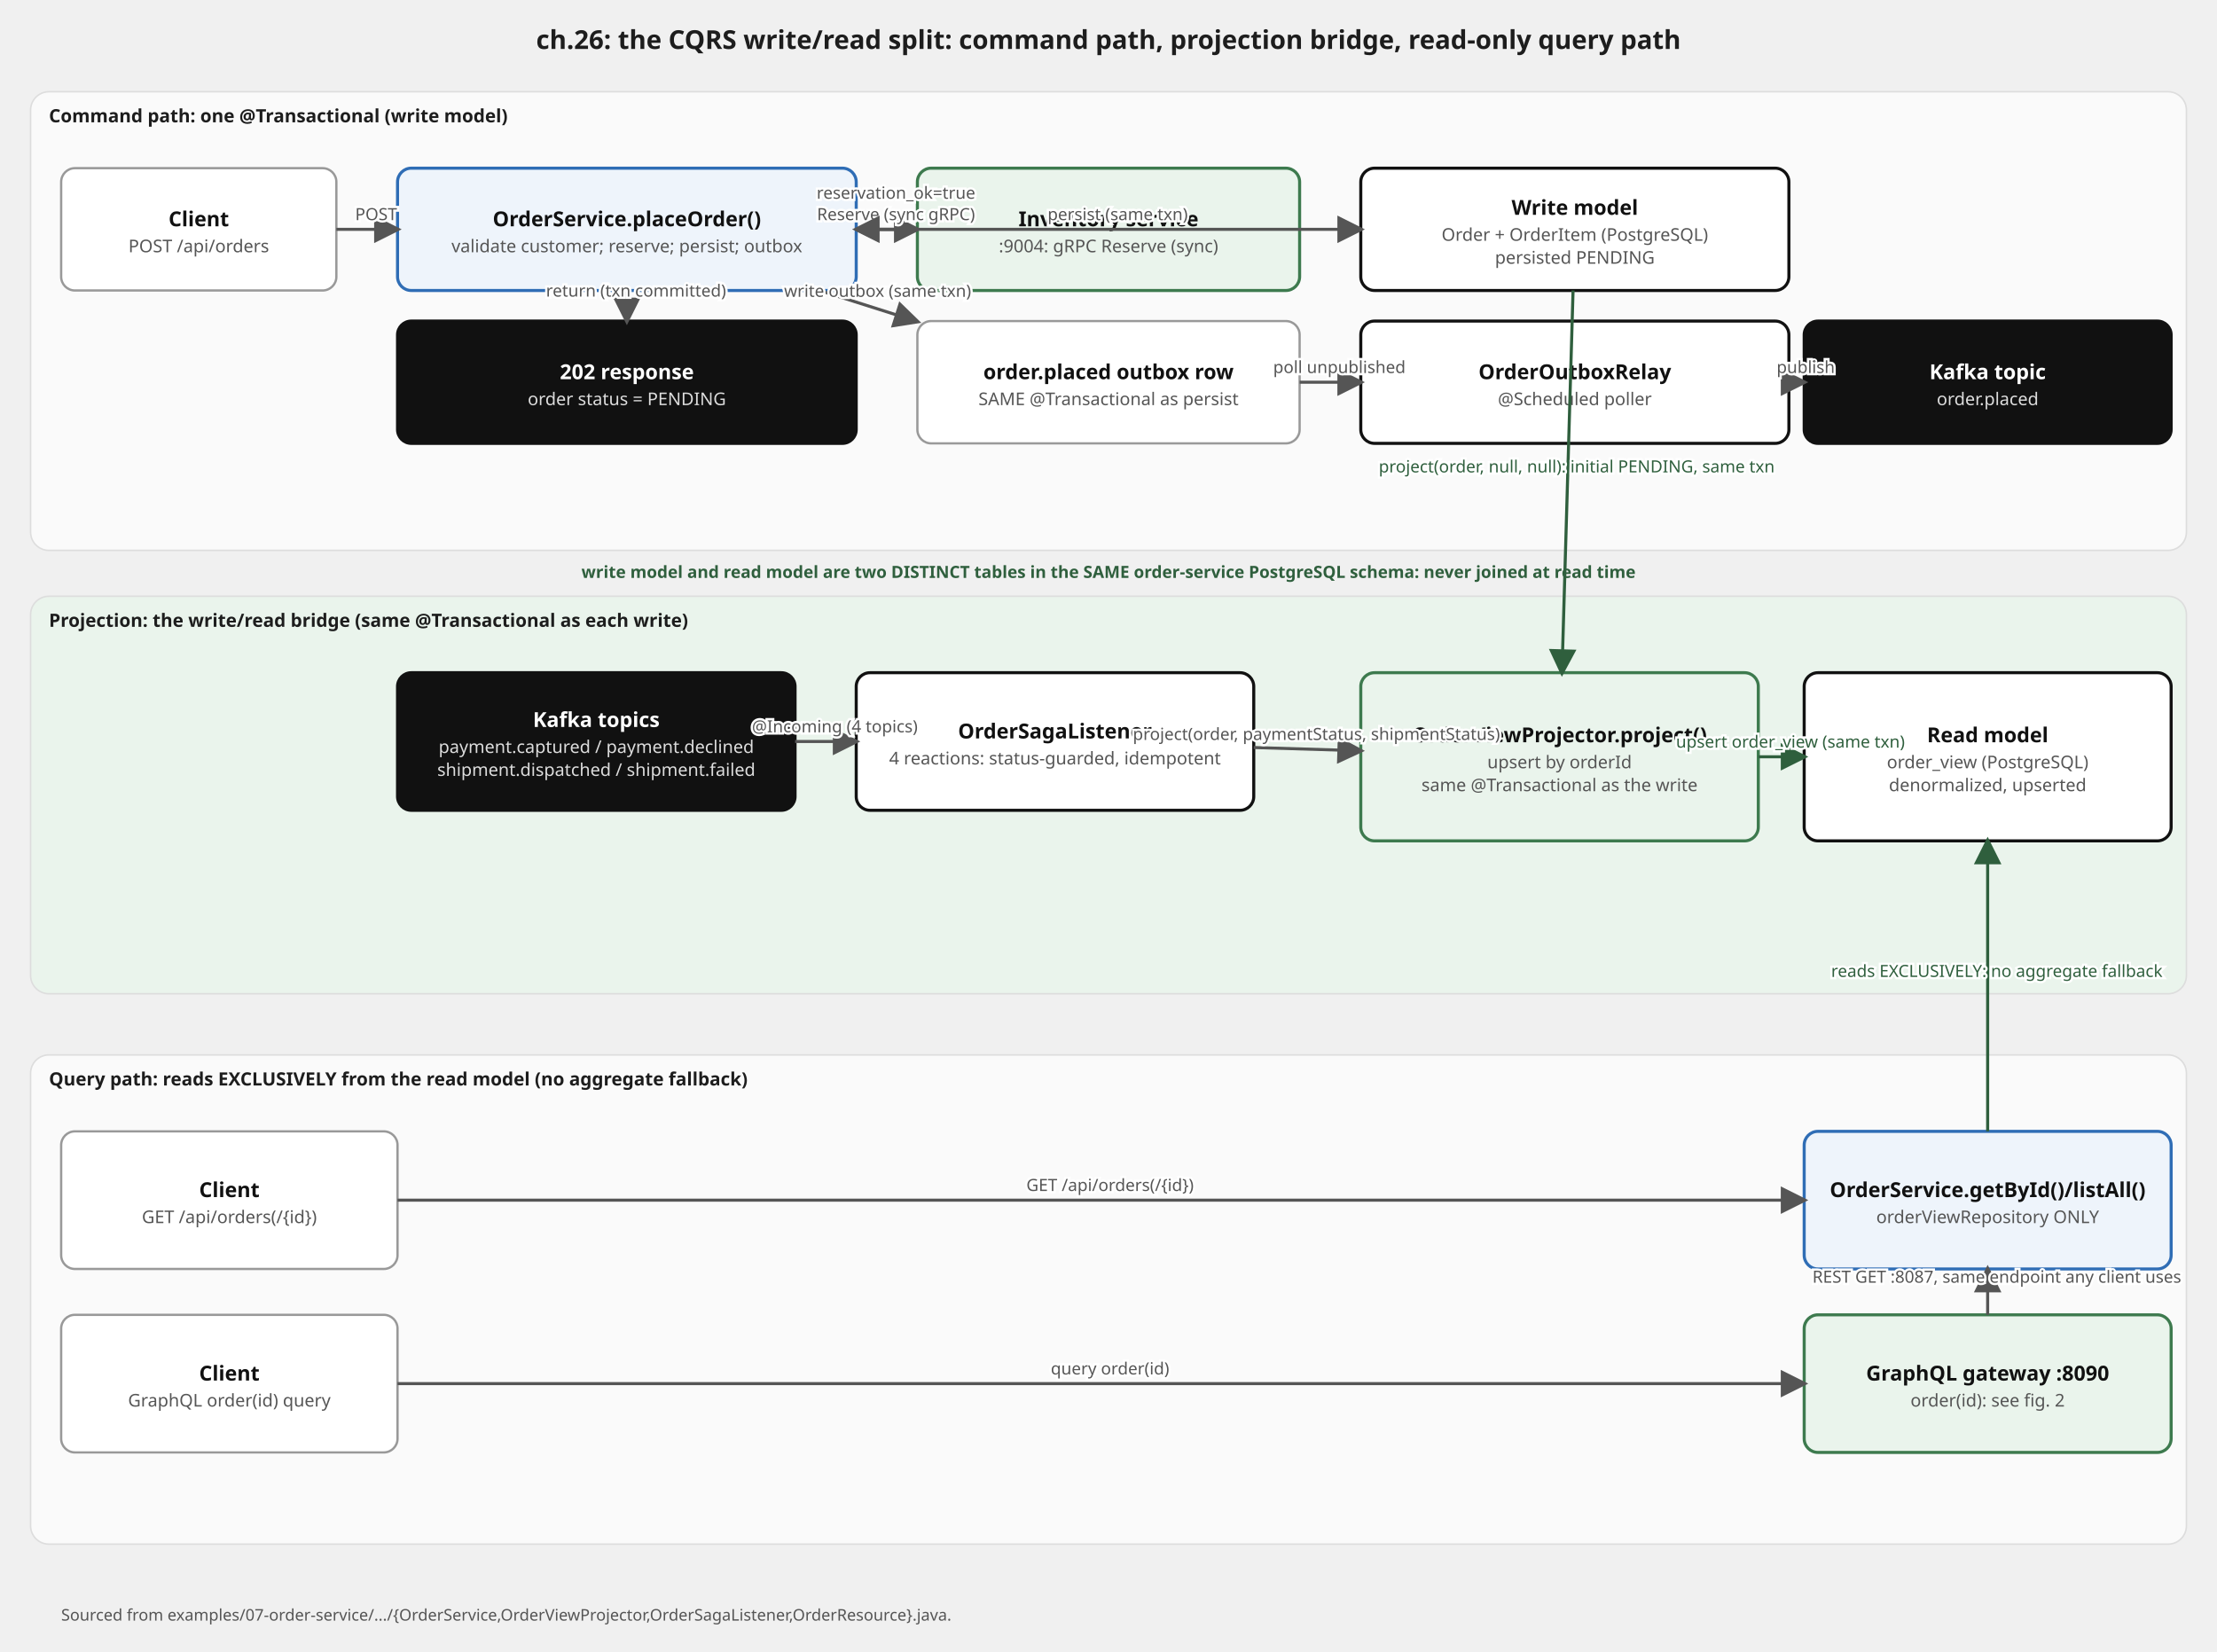
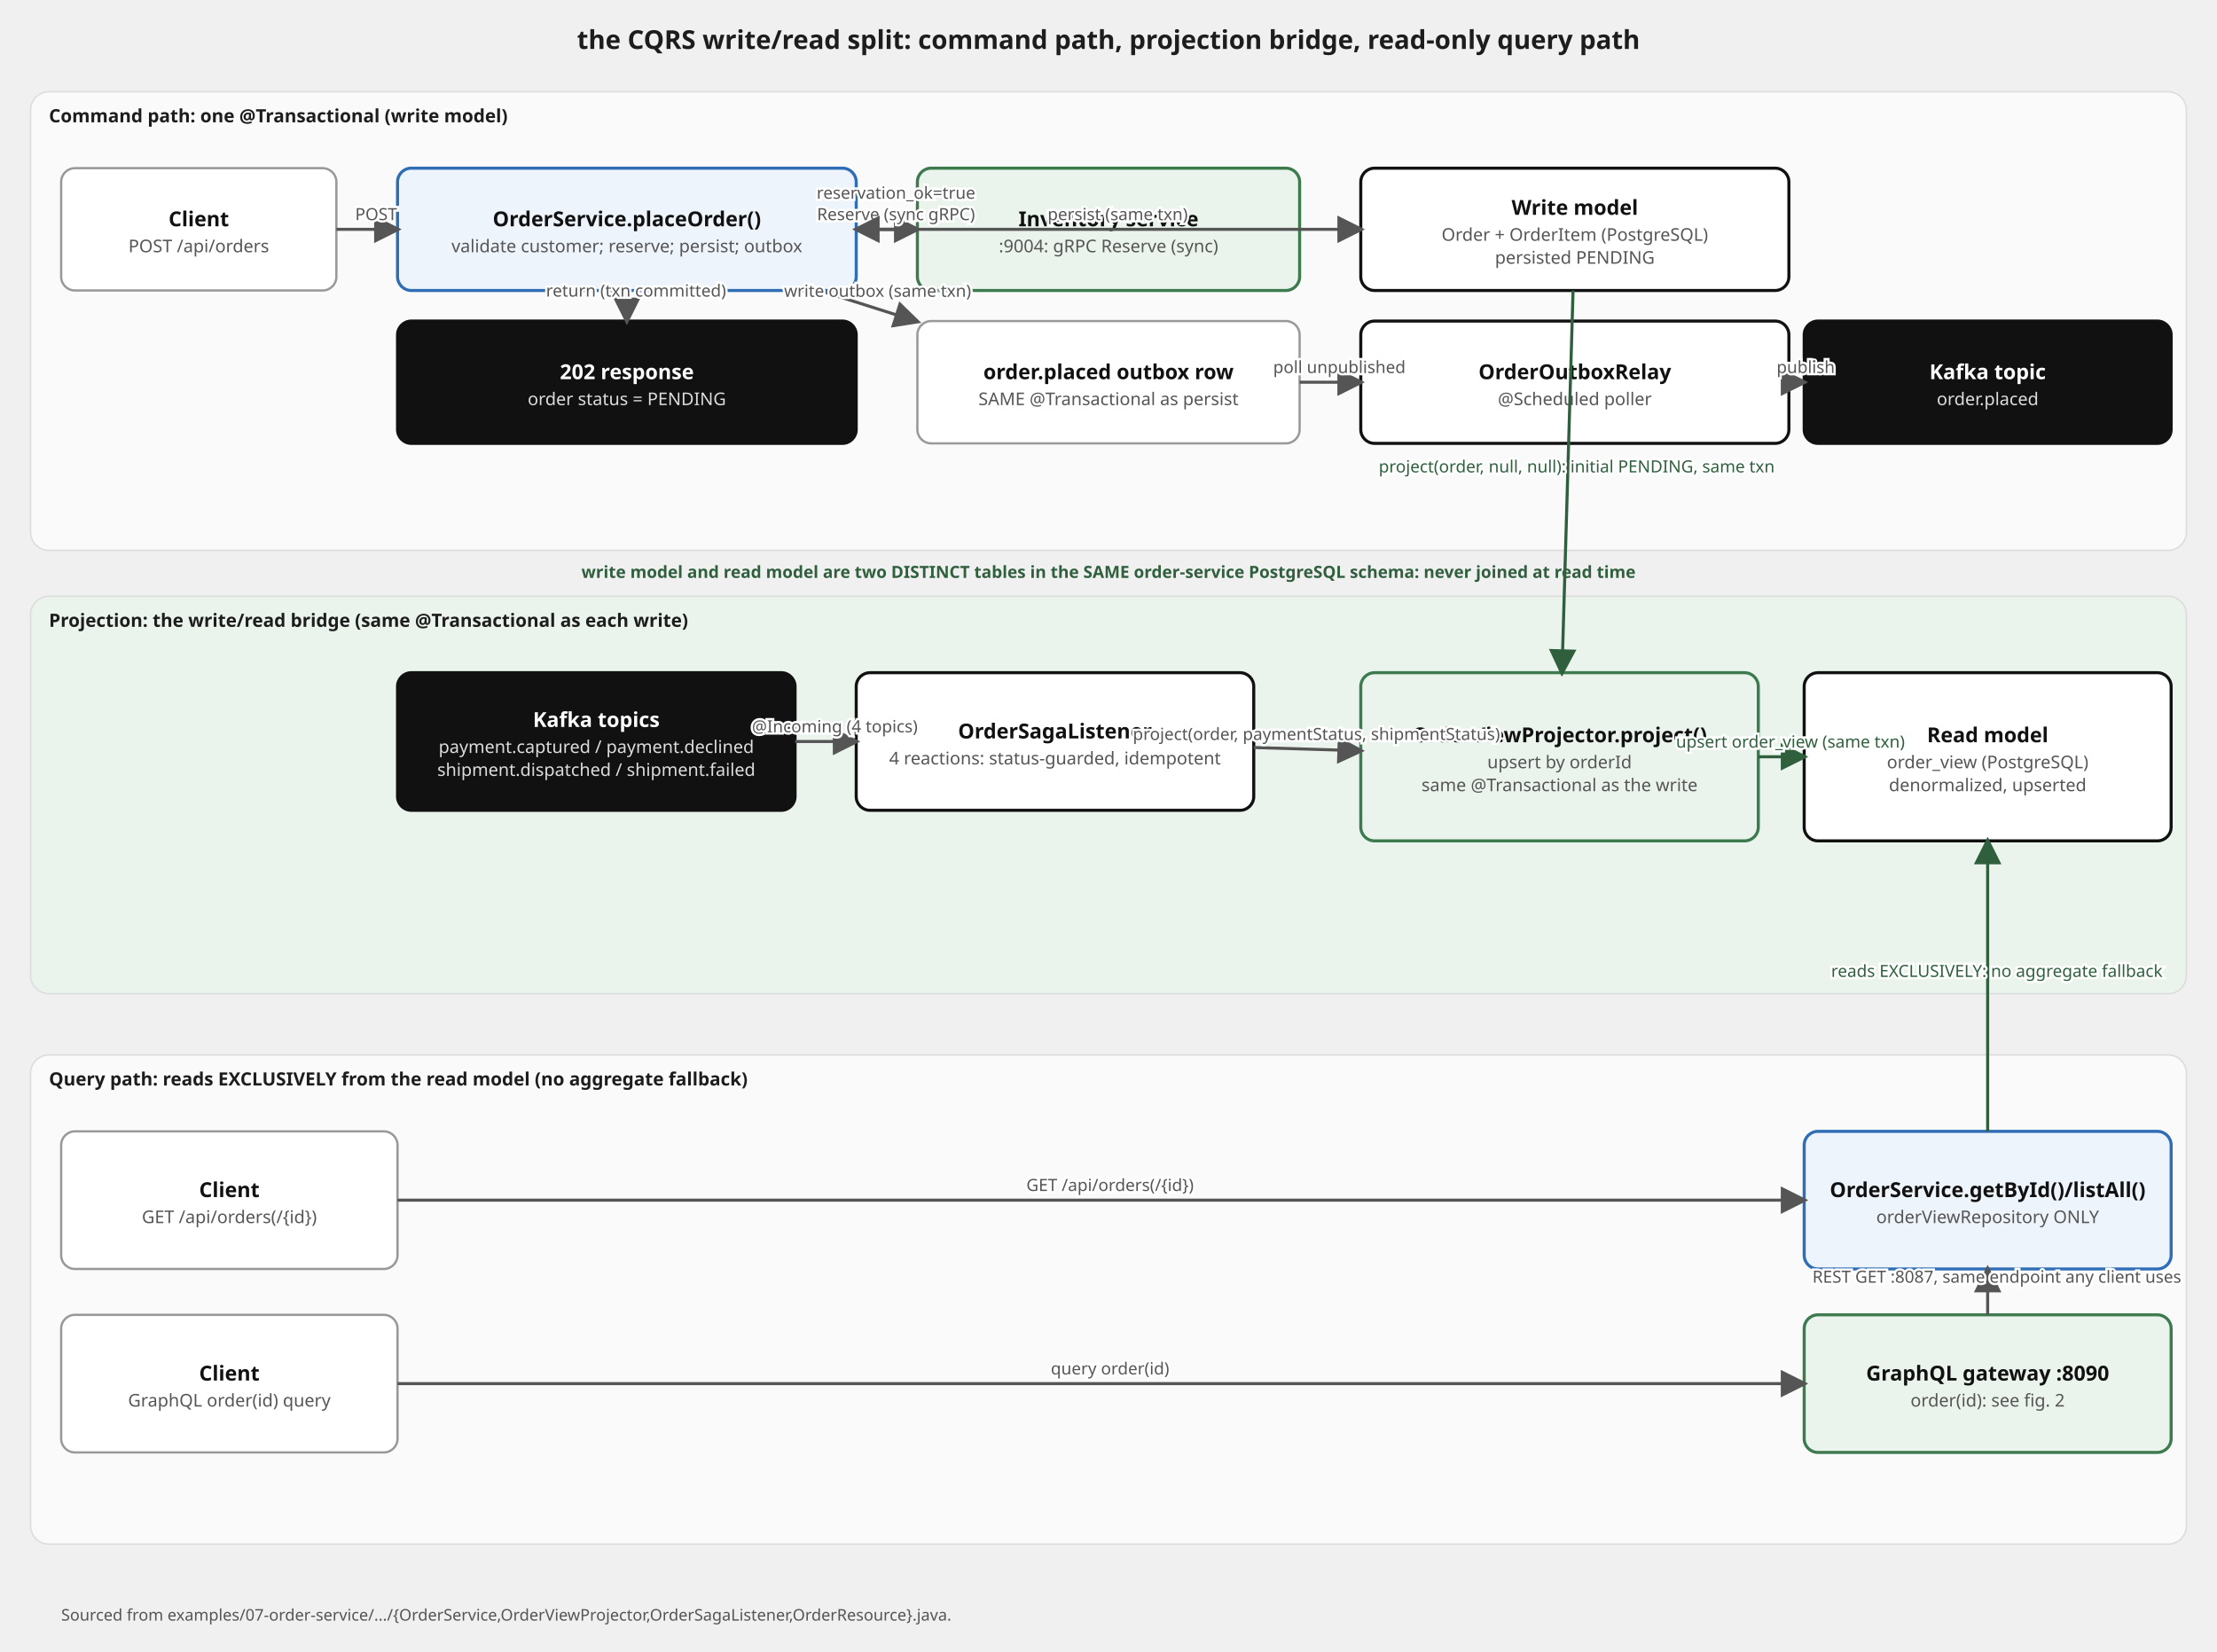
<svg xmlns="http://www.w3.org/2000/svg" viewBox="0 0 1450 1080" font-family="'Red Hat Text', system-ui, sans-serif" role="img">
  <defs>
    <marker id="a" viewBox="0 0 10 10" refX="8.5" refY="5" markerWidth="9" markerHeight="9" orient="auto-start-reverse">
      <path d="M0,0 L10,5 L0,10 z" fill="#555" />
    </marker>
    <marker id="am" viewBox="0 0 10 10" refX="8.5" refY="5" markerWidth="9" markerHeight="9" orient="auto-start-reverse">
      <path d="M0,0 L10,5 L0,10 z" fill="#2f5f3d" />
    </marker>
  </defs>
  <rect x="20" y="60" width="1410" height="300" rx="12" fill="#fafafa" stroke="#ddd" />
  <text x="32" y="80" font-size="12" font-weight="700" fill="#1d1d1d">Command path: one @Transactional (write model)</text>
  <rect x="20" y="390" width="1410" height="260" rx="12" fill="#eaf4ec" stroke="#ddd" />
  <text x="32" y="410" font-size="12" font-weight="700" fill="#1d1d1d">Projection: the write/read bridge (same @Transactional as each write)</text>
  <rect x="20" y="690" width="1410" height="320" rx="12" fill="#fafafa" stroke="#ddd" />
  <text x="32" y="710" font-size="12" font-weight="700" fill="#1d1d1d">Query path: reads EXCLUSIVELY from the read model (no aggregate fallback)</text>
  <rect x="40" y="110" width="180" height="80" rx="9" fill="#ffffff" stroke="#999999" stroke-width="1.5" />
  <text x="130.0" y="148.0" font-size="13.5" font-weight="700" fill="#111111" text-anchor="middle">Client</text>
  <text x="130.0" y="165.0" font-size="11.5" fill="#555555" text-anchor="middle">POST /api/orders</text>
  <rect x="260" y="110" width="300" height="80" rx="9" fill="#eef4fb" stroke="#2f6db5" stroke-width="2" />
  <text x="410.0" y="148.0" font-size="13.5" font-weight="700" fill="#111111" text-anchor="middle">OrderService.placeOrder()</text>
  <text x="410.0" y="165.0" font-size="11.5" fill="#555555" text-anchor="middle">validate customer; reserve; persist; outbox</text>
  <rect x="600" y="110" width="250" height="80" rx="9" fill="#eaf4ec" stroke="#3d7a4e" stroke-width="2" />
  <text x="725.0" y="148.0" font-size="13.5" font-weight="700" fill="#111111" text-anchor="middle">Inventory service</text>
  <text x="725.0" y="165.0" font-size="11.5" fill="#555555" text-anchor="middle">:9004: gRPC Reserve (sync)</text>
  <rect x="890" y="110" width="280" height="80" rx="9" fill="#ffffff" stroke="#111111" stroke-width="2" />
  <text x="1030.0" y="140.5" font-size="13.5" font-weight="700" fill="#111111" text-anchor="middle">Write model</text>
  <text x="1030.0" y="157.5" font-size="11.5" fill="#555555" text-anchor="middle">Order + OrderItem (PostgreSQL)</text>
  <text x="1030.0" y="172.5" font-size="11.5" fill="#555555" text-anchor="middle">persisted PENDING</text>
  <rect x="260" y="210" width="300" height="80" rx="9" fill="#111111" stroke="#111111" stroke-width="2" />
  <text x="410.0" y="248.0" font-size="13.5" font-weight="700" fill="#ffffff" text-anchor="middle">202 response</text>
  <text x="410.0" y="265.0" font-size="11.5" fill="#dddddd" text-anchor="middle">order status = PENDING</text>
  <rect x="600" y="210" width="250" height="80" rx="9" fill="#ffffff" stroke="#999999" stroke-width="1.5" />
  <text x="725.0" y="248.0" font-size="13.5" font-weight="700" fill="#111111" text-anchor="middle">order.placed outbox row</text>
  <text x="725.0" y="265.0" font-size="11.5" fill="#555555" text-anchor="middle">SAME @Transactional as persist</text>
  <rect x="890" y="210" width="280" height="80" rx="9" fill="#ffffff" stroke="#111111" stroke-width="2" />
  <text x="1030.0" y="248.0" font-size="13.5" font-weight="700" fill="#111111" text-anchor="middle">OrderOutboxRelay</text>
  <text x="1030.0" y="265.0" font-size="11.5" fill="#555555" text-anchor="middle">@Scheduled poller</text>
  <rect x="1180" y="210" width="240" height="80" rx="9" fill="#111111" stroke="#111111" stroke-width="2" />
  <text x="1300.0" y="248.0" font-size="13.5" font-weight="700" fill="#ffffff" text-anchor="middle">Kafka topic</text>
  <text x="1300.0" y="265.0" font-size="11.5" fill="#dddddd" text-anchor="middle">order.placed</text>
  <rect x="260" y="440" width="260" height="90" rx="9" fill="#111111" stroke="#111111" stroke-width="2" />
  <text x="390.0" y="475.5" font-size="13.5" font-weight="700" fill="#ffffff" text-anchor="middle">Kafka topics</text>
  <text x="390.0" y="492.5" font-size="11.5" fill="#dddddd" text-anchor="middle">payment.captured / payment.declined</text>
  <text x="390.0" y="507.5" font-size="11.5" fill="#dddddd" text-anchor="middle">shipment.dispatched / shipment.failed</text>
  <rect x="560" y="440" width="260" height="90" rx="9" fill="#ffffff" stroke="#111111" stroke-width="2" />
  <text x="690.0" y="483.0" font-size="13.5" font-weight="700" fill="#111111" text-anchor="middle">OrderSagaListener</text>
  <text x="690.0" y="500.0" font-size="11.5" fill="#555555" text-anchor="middle">4 reactions: status-guarded, idempotent</text>
  <rect x="890" y="440" width="260" height="110" rx="9" fill="#eaf4ec" stroke="#3d7a4e" stroke-width="2" />
  <text x="1020.0" y="485.5" font-size="13.5" font-weight="700" fill="#111111" text-anchor="middle">OrderViewProjector.project()</text>
  <text x="1020.0" y="502.5" font-size="11.5" fill="#555555" text-anchor="middle">upsert by orderId</text>
  <text x="1020.0" y="517.5" font-size="11.5" fill="#555555" text-anchor="middle">same @Transactional as the write</text>
  <rect x="1180" y="440" width="240" height="110" rx="9" fill="#ffffff" stroke="#111111" stroke-width="2" />
  <text x="1300.0" y="485.5" font-size="13.5" font-weight="700" fill="#111111" text-anchor="middle">Read model</text>
  <text x="1300.0" y="502.5" font-size="11.5" fill="#555555" text-anchor="middle">order_view (PostgreSQL)</text>
  <text x="1300.0" y="517.5" font-size="11.5" fill="#555555" text-anchor="middle">denormalized, upserted</text>
  <rect x="40" y="740" width="220" height="90" rx="9" fill="#ffffff" stroke="#999999" stroke-width="1.5" />
  <text x="150.0" y="783.0" font-size="13.5" font-weight="700" fill="#111111" text-anchor="middle">Client</text>
  <text x="150.0" y="800.0" font-size="11.5" fill="#555555" text-anchor="middle">GET /api/orders(/{id})</text>
  <rect x="1180" y="740" width="240" height="90" rx="9" fill="#eef4fb" stroke="#2f6db5" stroke-width="2" />
  <text x="1300.0" y="783.0" font-size="13.5" font-weight="700" fill="#111111" text-anchor="middle">OrderService.getById()/listAll()</text>
  <text x="1300.0" y="800.0" font-size="11.5" fill="#555555" text-anchor="middle">orderViewRepository ONLY</text>
  <rect x="40" y="860" width="220" height="90" rx="9" fill="#ffffff" stroke="#999999" stroke-width="1.5" />
  <text x="150.0" y="903.0" font-size="13.5" font-weight="700" fill="#111111" text-anchor="middle">Client</text>
  <text x="150.0" y="920.0" font-size="11.5" fill="#555555" text-anchor="middle">GraphQL order(id) query</text>
  <rect x="1180" y="860" width="240" height="90" rx="9" fill="#eaf4ec" stroke="#3d7a4e" stroke-width="2" />
  <text x="1300.0" y="903.0" font-size="13.5" font-weight="700" fill="#111111" text-anchor="middle">GraphQL gateway :8090</text>
  <text x="1300.0" y="920.0" font-size="11.5" fill="#555555" text-anchor="middle">order(id): see fig. 2</text>
  <path d="M220.0,150.0 L260.0,150.0" fill="none" stroke="#555" stroke-width="2" marker-end="url(#a)" />
  <text x="246.0" y="144.0" font-size="11" fill="#ffffff" stroke="#ffffff" stroke-width="3" paint-order="stroke" text-anchor="middle">POST</text>
  <text x="246.0" y="144.0" font-size="11" fill="#555" text-anchor="middle">POST</text>
  <path d="M560.0,150.0 L600.0,150.0" fill="none" stroke="#555" stroke-width="2" marker-end="url(#a)" />
  <text x="586.0" y="144.0" font-size="11" fill="#ffffff" stroke="#ffffff" stroke-width="3" paint-order="stroke" text-anchor="middle">Reserve (sync gRPC)</text>
  <text x="586.0" y="144.0" font-size="11" fill="#555" text-anchor="middle">Reserve (sync gRPC)</text>
  <path d="M600.0,150.0 L560.0,150.0" fill="none" stroke="#555" stroke-width="2" marker-end="url(#a)" />
  <text x="586.0" y="130.0" font-size="11" fill="#ffffff" stroke="#ffffff" stroke-width="3" paint-order="stroke" text-anchor="middle">reservation_ok=true</text>
  <text x="586.0" y="130.0" font-size="11" fill="#555" text-anchor="middle">reservation_ok=true</text>
  <path d="M560.0,150.0 L890.0,150.0" fill="none" stroke="#555" stroke-width="2" marker-end="url(#a)" />
  <text x="731.0" y="144.0" font-size="11" fill="#ffffff" stroke="#ffffff" stroke-width="3" paint-order="stroke" text-anchor="middle">persist (same txn)</text>
  <text x="731.0" y="144.0" font-size="11" fill="#555" text-anchor="middle">persist (same txn)</text>
  <path d="M410.0,190.0 L410.0,210.0" fill="none" stroke="#555" stroke-width="2" marker-end="url(#a)" />
  <text x="416.0" y="194.0" font-size="11" fill="#ffffff" stroke="#ffffff" stroke-width="3" paint-order="stroke" text-anchor="middle">return (txn committed)</text>
  <text x="416.0" y="194.0" font-size="11" fill="#555" text-anchor="middle">return (txn committed)</text>
  <path d="M536.0,190.0 L600.0,210.317" fill="none" stroke="#555" stroke-width="2" marker-end="url(#a)" />
  <text x="574.0" y="194.159" font-size="11" fill="#ffffff" stroke="#ffffff" stroke-width="3" paint-order="stroke" text-anchor="middle">write outbox (same txn)</text>
  <text x="574.0" y="194.159" font-size="11" fill="#555" text-anchor="middle">write outbox (same txn)</text>
  <path d="M850.0,250.0 L890.0,250.0" fill="none" stroke="#555" stroke-width="2" marker-end="url(#a)" />
  <text x="876.0" y="244.0" font-size="11" fill="#ffffff" stroke="#ffffff" stroke-width="3" paint-order="stroke" text-anchor="middle">poll unpublished</text>
  <text x="876.0" y="244.0" font-size="11" fill="#555" text-anchor="middle">poll unpublished</text>
  <path d="M1170.0,250.0 L1180.0,250.0" fill="none" stroke="#555" stroke-width="2" marker-end="url(#a)" />
  <text x="1181.0" y="244.0" font-size="11" fill="#ffffff" stroke="#ffffff" stroke-width="3" paint-order="stroke" text-anchor="middle">publish</text>
  <text x="1181.0" y="244.0" font-size="11" fill="#555" text-anchor="middle">publish</text>
  <path d="M520.0,485.0 L560.0,485.0" fill="none" stroke="#555" stroke-width="2" marker-end="url(#a)" />
  <text x="546.0" y="479.0" font-size="11" fill="#ffffff" stroke="#ffffff" stroke-width="3" paint-order="stroke" text-anchor="middle">@Incoming (4 topics)</text>
  <text x="546.0" y="479.0" font-size="11" fill="#555" text-anchor="middle">@Incoming (4 topics)</text>
  <path d="M820.0,488.939 L890.0,491.061" fill="none" stroke="#555" stroke-width="2" marker-end="url(#a)" />
  <text x="861.0" y="484.0" font-size="11" fill="#ffffff" stroke="#ffffff" stroke-width="3" paint-order="stroke" text-anchor="middle">project(order, paymentStatus, shipmentStatus)</text>
  <text x="861.0" y="484.0" font-size="11" fill="#555" text-anchor="middle">project(order, paymentStatus, shipmentStatus)</text>
  <path d="M1028.841,190.0 L1021.594,440.0" fill="none" stroke="#2f5f3d" stroke-width="2" marker-end="url(#am)" />
  <text x="1031.217" y="309.0" font-size="11" fill="#ffffff" stroke="#ffffff" stroke-width="3" paint-order="stroke" text-anchor="middle">project(order, null, null): initial PENDING, same txn</text>
  <text x="1031.217" y="309.0" font-size="11" fill="#2f5f3d" text-anchor="middle">project(order, null, null): initial PENDING, same txn</text>
  <path d="M1150.0,495.0 L1180.0,495.0" fill="none" stroke="#2f5f3d" stroke-width="2" marker-end="url(#am)" />
  <text x="1171.0" y="489.0" font-size="11" fill="#ffffff" stroke="#ffffff" stroke-width="3" paint-order="stroke" text-anchor="middle">upsert order_view (same txn)</text>
  <text x="1171.0" y="489.0" font-size="11" fill="#2f5f3d" text-anchor="middle">upsert order_view (same txn)</text>
  <path d="M260.0,785.0 L1180.0,785.0" fill="none" stroke="#555" stroke-width="2" marker-end="url(#a)" />
  <text x="726.0" y="779.0" font-size="11" fill="#ffffff" stroke="#ffffff" stroke-width="3" paint-order="stroke" text-anchor="middle">GET /api/orders(/{id})</text>
  <text x="726.0" y="779.0" font-size="11" fill="#555" text-anchor="middle">GET /api/orders(/{id})</text>
  <path d="M260.0,905.0 L1180.0,905.0" fill="none" stroke="#555" stroke-width="2" marker-end="url(#a)" />
  <text x="726.0" y="899.0" font-size="11" fill="#ffffff" stroke="#ffffff" stroke-width="3" paint-order="stroke" text-anchor="middle">query order(id)</text>
  <text x="726.0" y="899.0" font-size="11" fill="#555" text-anchor="middle">query order(id)</text>
  <path d="M1300.0,860.0 L1300.0,830.0" fill="none" stroke="#555" stroke-width="2" marker-end="url(#a)" />
  <text x="1306.0" y="839.0" font-size="11" fill="#ffffff" stroke="#ffffff" stroke-width="3" paint-order="stroke" text-anchor="middle">REST GET :8087, same endpoint any client uses</text>
  <text x="1306.0" y="839.0" font-size="11" fill="#555" text-anchor="middle">REST GET :8087, same endpoint any client uses</text>
  <path d="M1300.0,740.0 L1300.0,550.0" fill="none" stroke="#2f5f3d" stroke-width="2" marker-end="url(#am)" />
  <text x="1306.0" y="639.0" font-size="11" fill="#ffffff" stroke="#ffffff" stroke-width="3" paint-order="stroke" text-anchor="middle">reads EXCLUSIVELY: no aggregate fallback</text>
  <text x="1306.0" y="639.0" font-size="11" fill="#2f5f3d" text-anchor="middle">reads EXCLUSIVELY: no aggregate fallback</text>
-   <text x="725.0" y="32" font-size="17" fill="#1d1d1d" text-anchor="middle" font-weight="700">ch.26: the CQRS write/read split: command path, projection bridge, read-only query path</text>
+   <text x="725.0" y="32" font-size="17" fill="#1d1d1d" text-anchor="middle" font-weight="700">the CQRS write/read split: command path, projection bridge, read-only query path</text>
  <text x="725.0" y="378" font-size="11" fill="#2f5f3d" text-anchor="middle" font-weight="700">write model and read model are two DISTINCT tables in the SAME order-service PostgreSQL schema: never joined at read time</text>
  <text x="40" y="1060" font-size="10.5" fill="#555555" text-anchor="start">Sourced from examples/07-order-service/.../{OrderService,OrderViewProjector,OrderSagaListener,OrderResource}.java.</text>
</svg>
